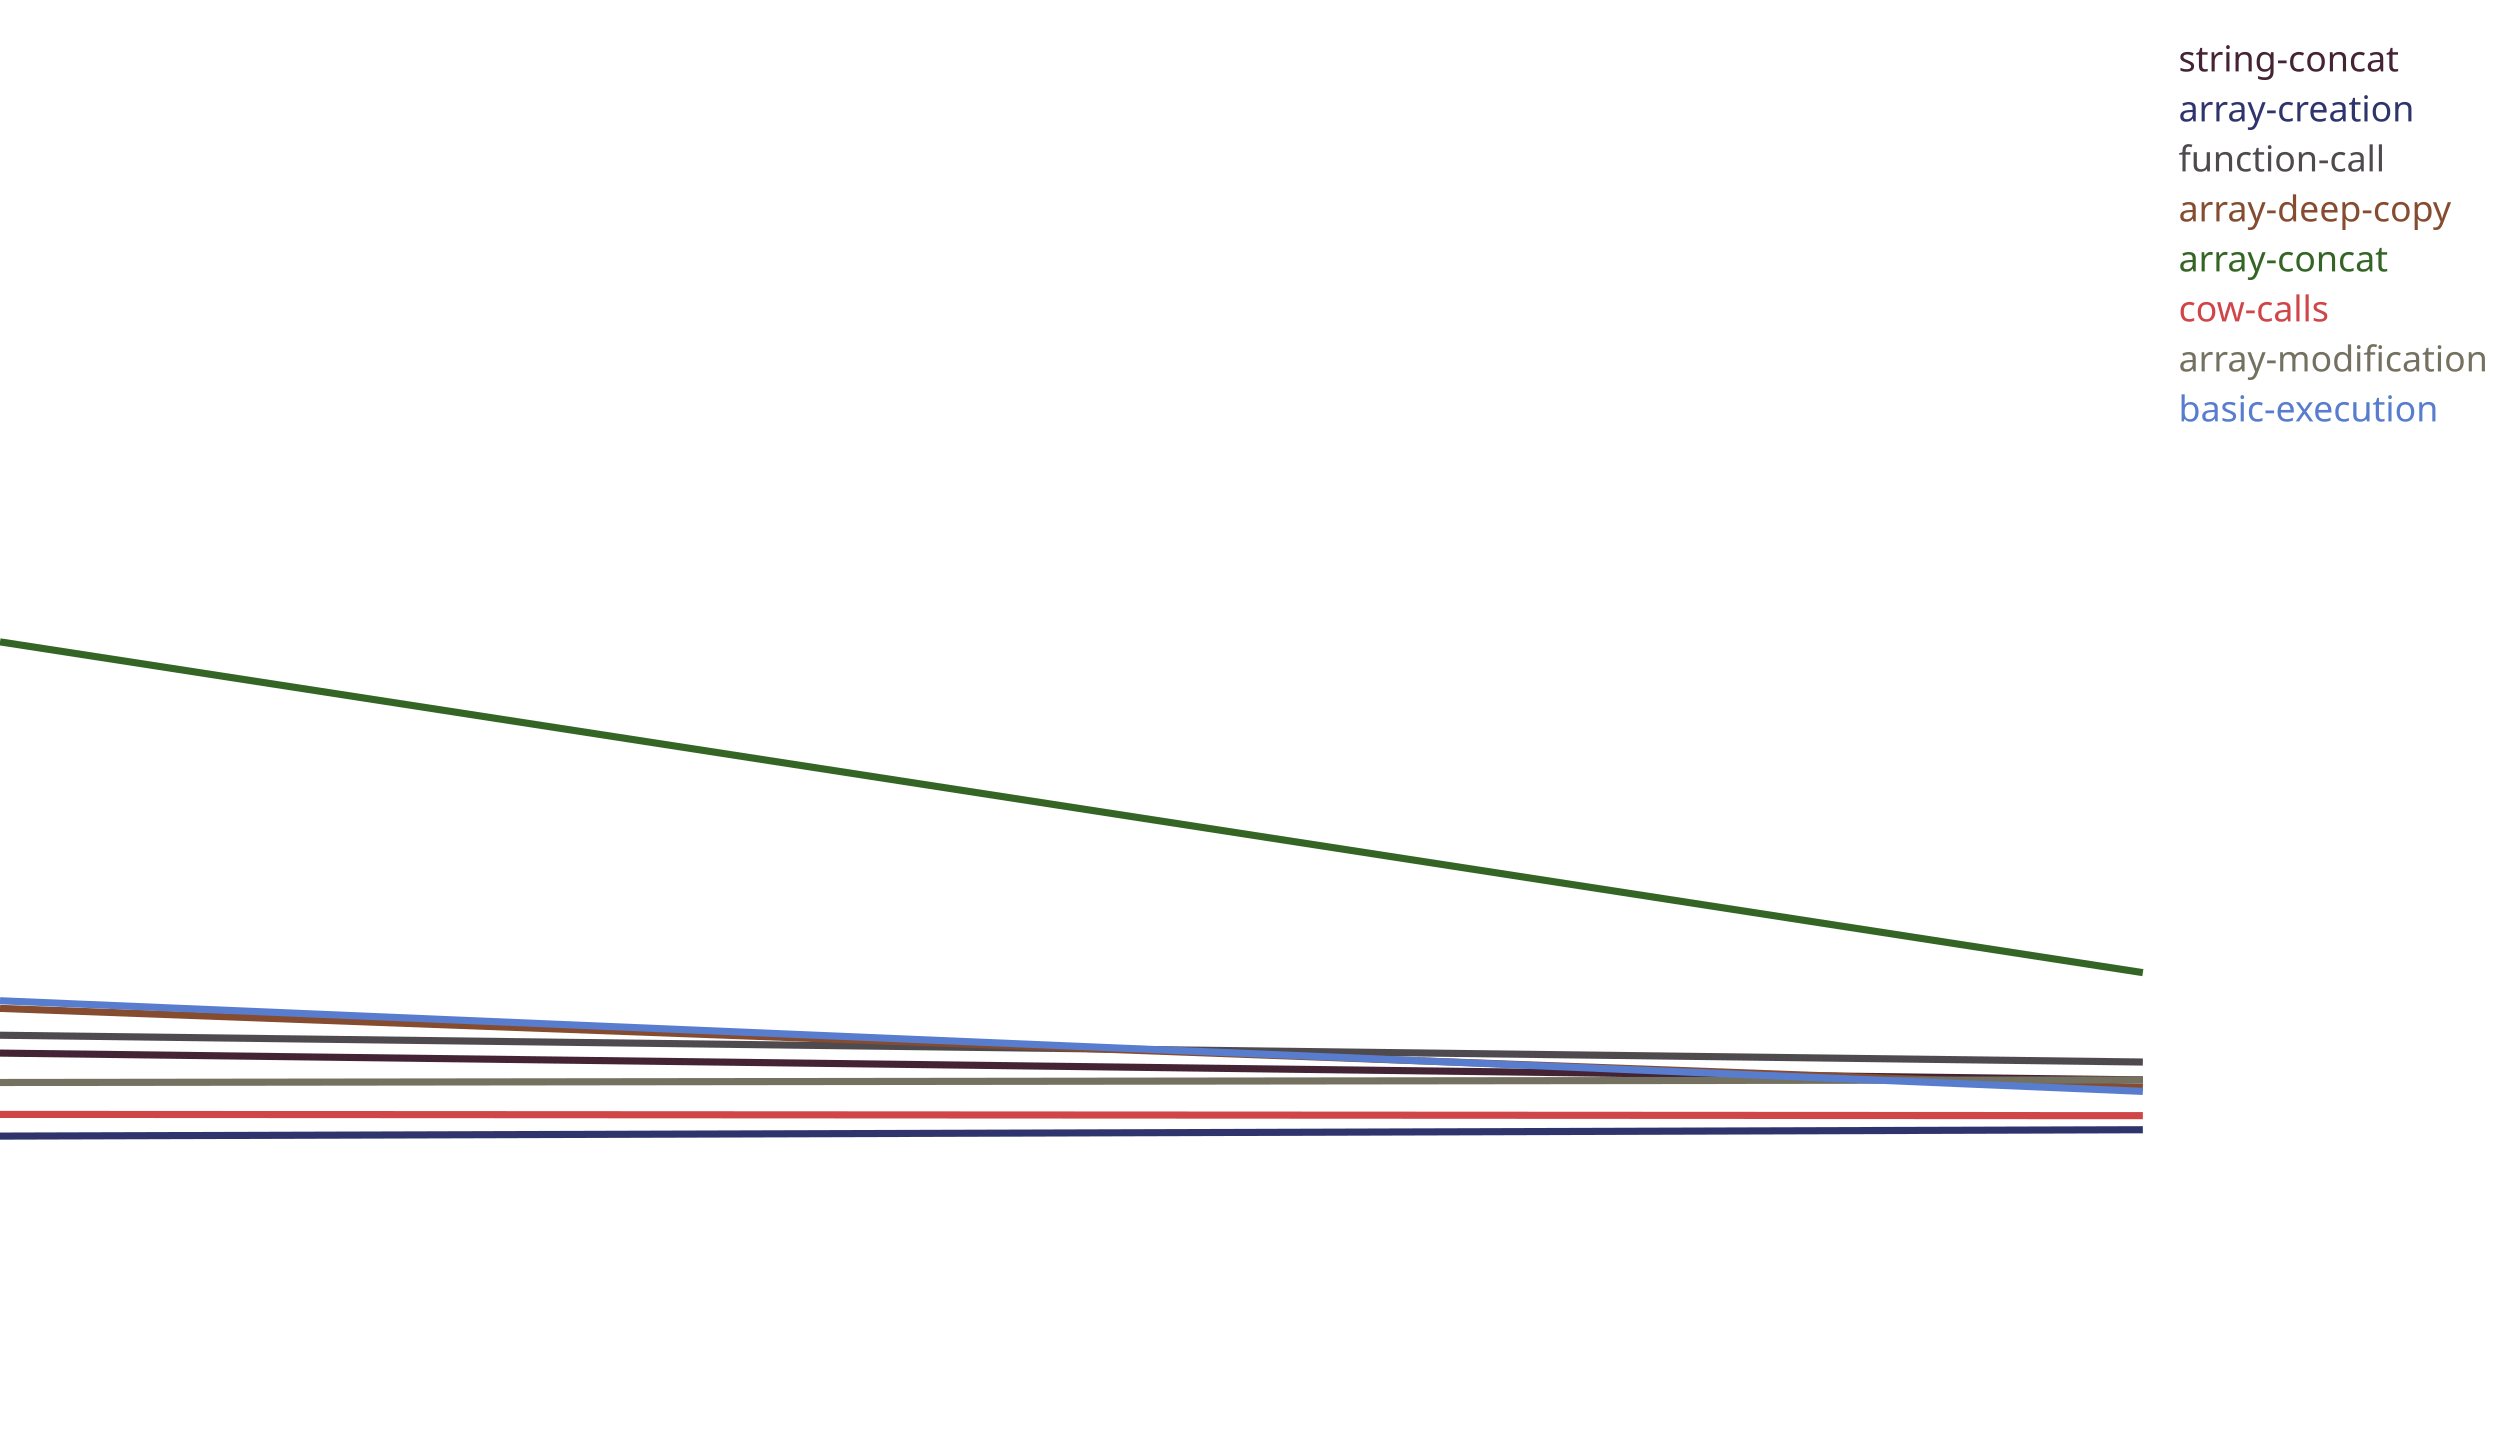
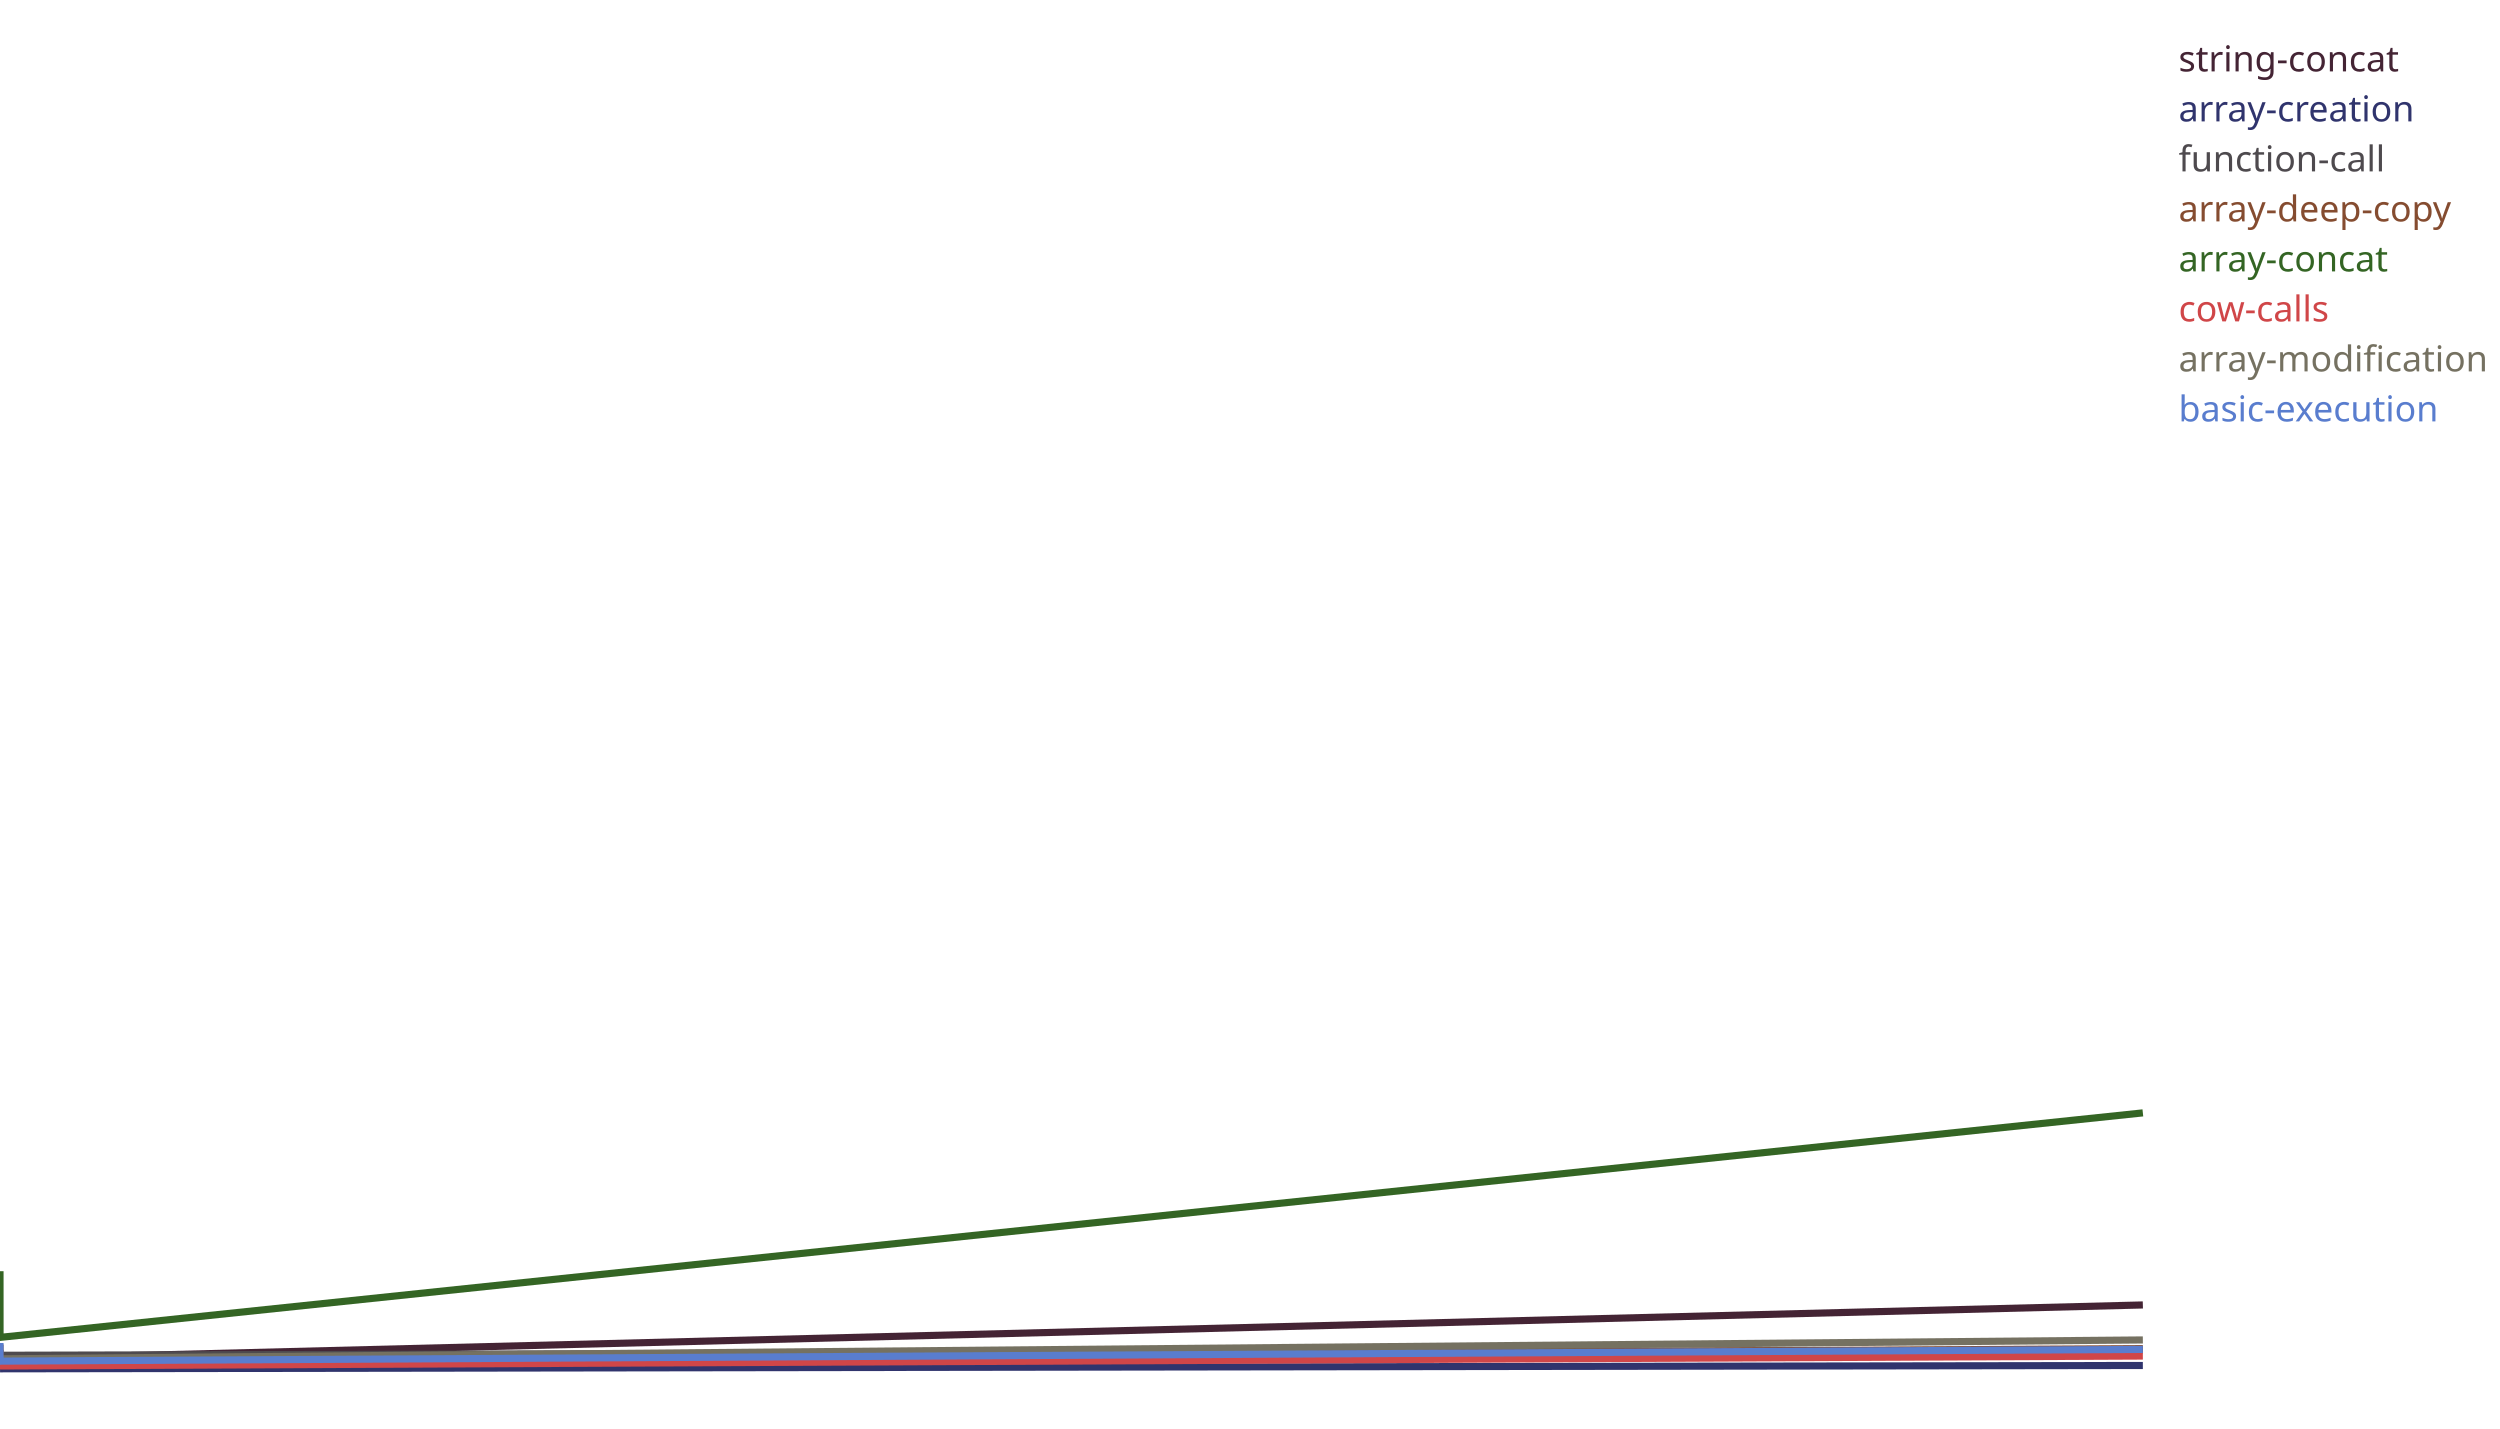
<svg xmlns="http://www.w3.org/2000/svg" version="1.1" viewBox="0 0 350 200">
  <text x="305.000" y="10" fill="#442434" font-family="sans-serif" font-size="5" xml:space="preserve">string-concat</text>
-   <path d="M 0 147.433 300 151.189" fill="none" stroke="#442434" stroke-width="1.00" />
+   <path d="M 0 189.487 0.006 190.238 300 182.693" fill="none" stroke="#442434" stroke-width="1.00" />
  <text x="305.000" y="17" fill="#30346d" font-family="sans-serif" font-size="5" xml:space="preserve">array-creation</text>
-   <path d="M 0 159.055 300 158.162" fill="none" stroke="#30346d" stroke-width="1.00" />
+   <path d="M 0 191.811 0.006 191.632 300 191.167" fill="none" stroke="#30346d" stroke-width="1.00" />
  <text x="305.000" y="24" fill="#4e4a4e" font-family="sans-serif" font-size="5" xml:space="preserve">function-call</text>
-   <path d="M 0 144.932 300 148.685" fill="none" stroke="#4e4a4e" stroke-width="1.00" />
+   <path d="M 0 188.986 0.006 189.737 300 188.986" fill="none" stroke="#4e4a4e" stroke-width="1.00" />
  <text x="305.000" y="31" fill="#854c30" font-family="sans-serif" font-size="5" xml:space="preserve">array-deep-copy</text>
-   <path d="M 0 141.176 300 152.261" fill="none" stroke="#854c30" stroke-width="1.00" />
+   <path d="M 0 188.235 0.006 190.452 300 188.808" fill="none" stroke="#854c30" stroke-width="1.00" />
  <text x="305.000" y="38" fill="#346524" font-family="sans-serif" font-size="5" xml:space="preserve">array-concat</text>
-   <path d="M 0 89.861 300 136.172" fill="none" stroke="#346524" stroke-width="1.00" />
+   <path d="M 0 177.972 0.006 187.234 300 155.803" fill="none" stroke="#346524" stroke-width="1.00" />
  <text x="305.000" y="45" fill="#d04648" font-family="sans-serif" font-size="5" xml:space="preserve">cow-calls</text>
-   <path d="M 0 156.017 300 156.193" fill="none" stroke="#d04648" stroke-width="1.00" />
+   <path d="M 0 191.203 0.006 191.239 300 189.845" fill="none" stroke="#d04648" stroke-width="1.00" />
  <text x="305.000" y="52" fill="#757161" font-family="sans-serif" font-size="5" xml:space="preserve">array-modification</text>
-   <path d="M 0 151.547 300 151.189" fill="none" stroke="#757161" stroke-width="1.00" />
+   <path d="M 0 190.309 0.006 190.238 300 187.592" fill="none" stroke="#757161" stroke-width="1.00" />
  <text x="305.000" y="59" fill="#597dce" font-family="sans-serif" font-size="5" xml:space="preserve">basic-execution</text>
-   <path d="M 0 140.104 300 152.796" fill="none" stroke="#597dce" stroke-width="1.00" />
+   <path d="M 0 188.021 0.006 190.559 300 188.915" fill="none" stroke="#597dce" stroke-width="1.00" />
</svg>
